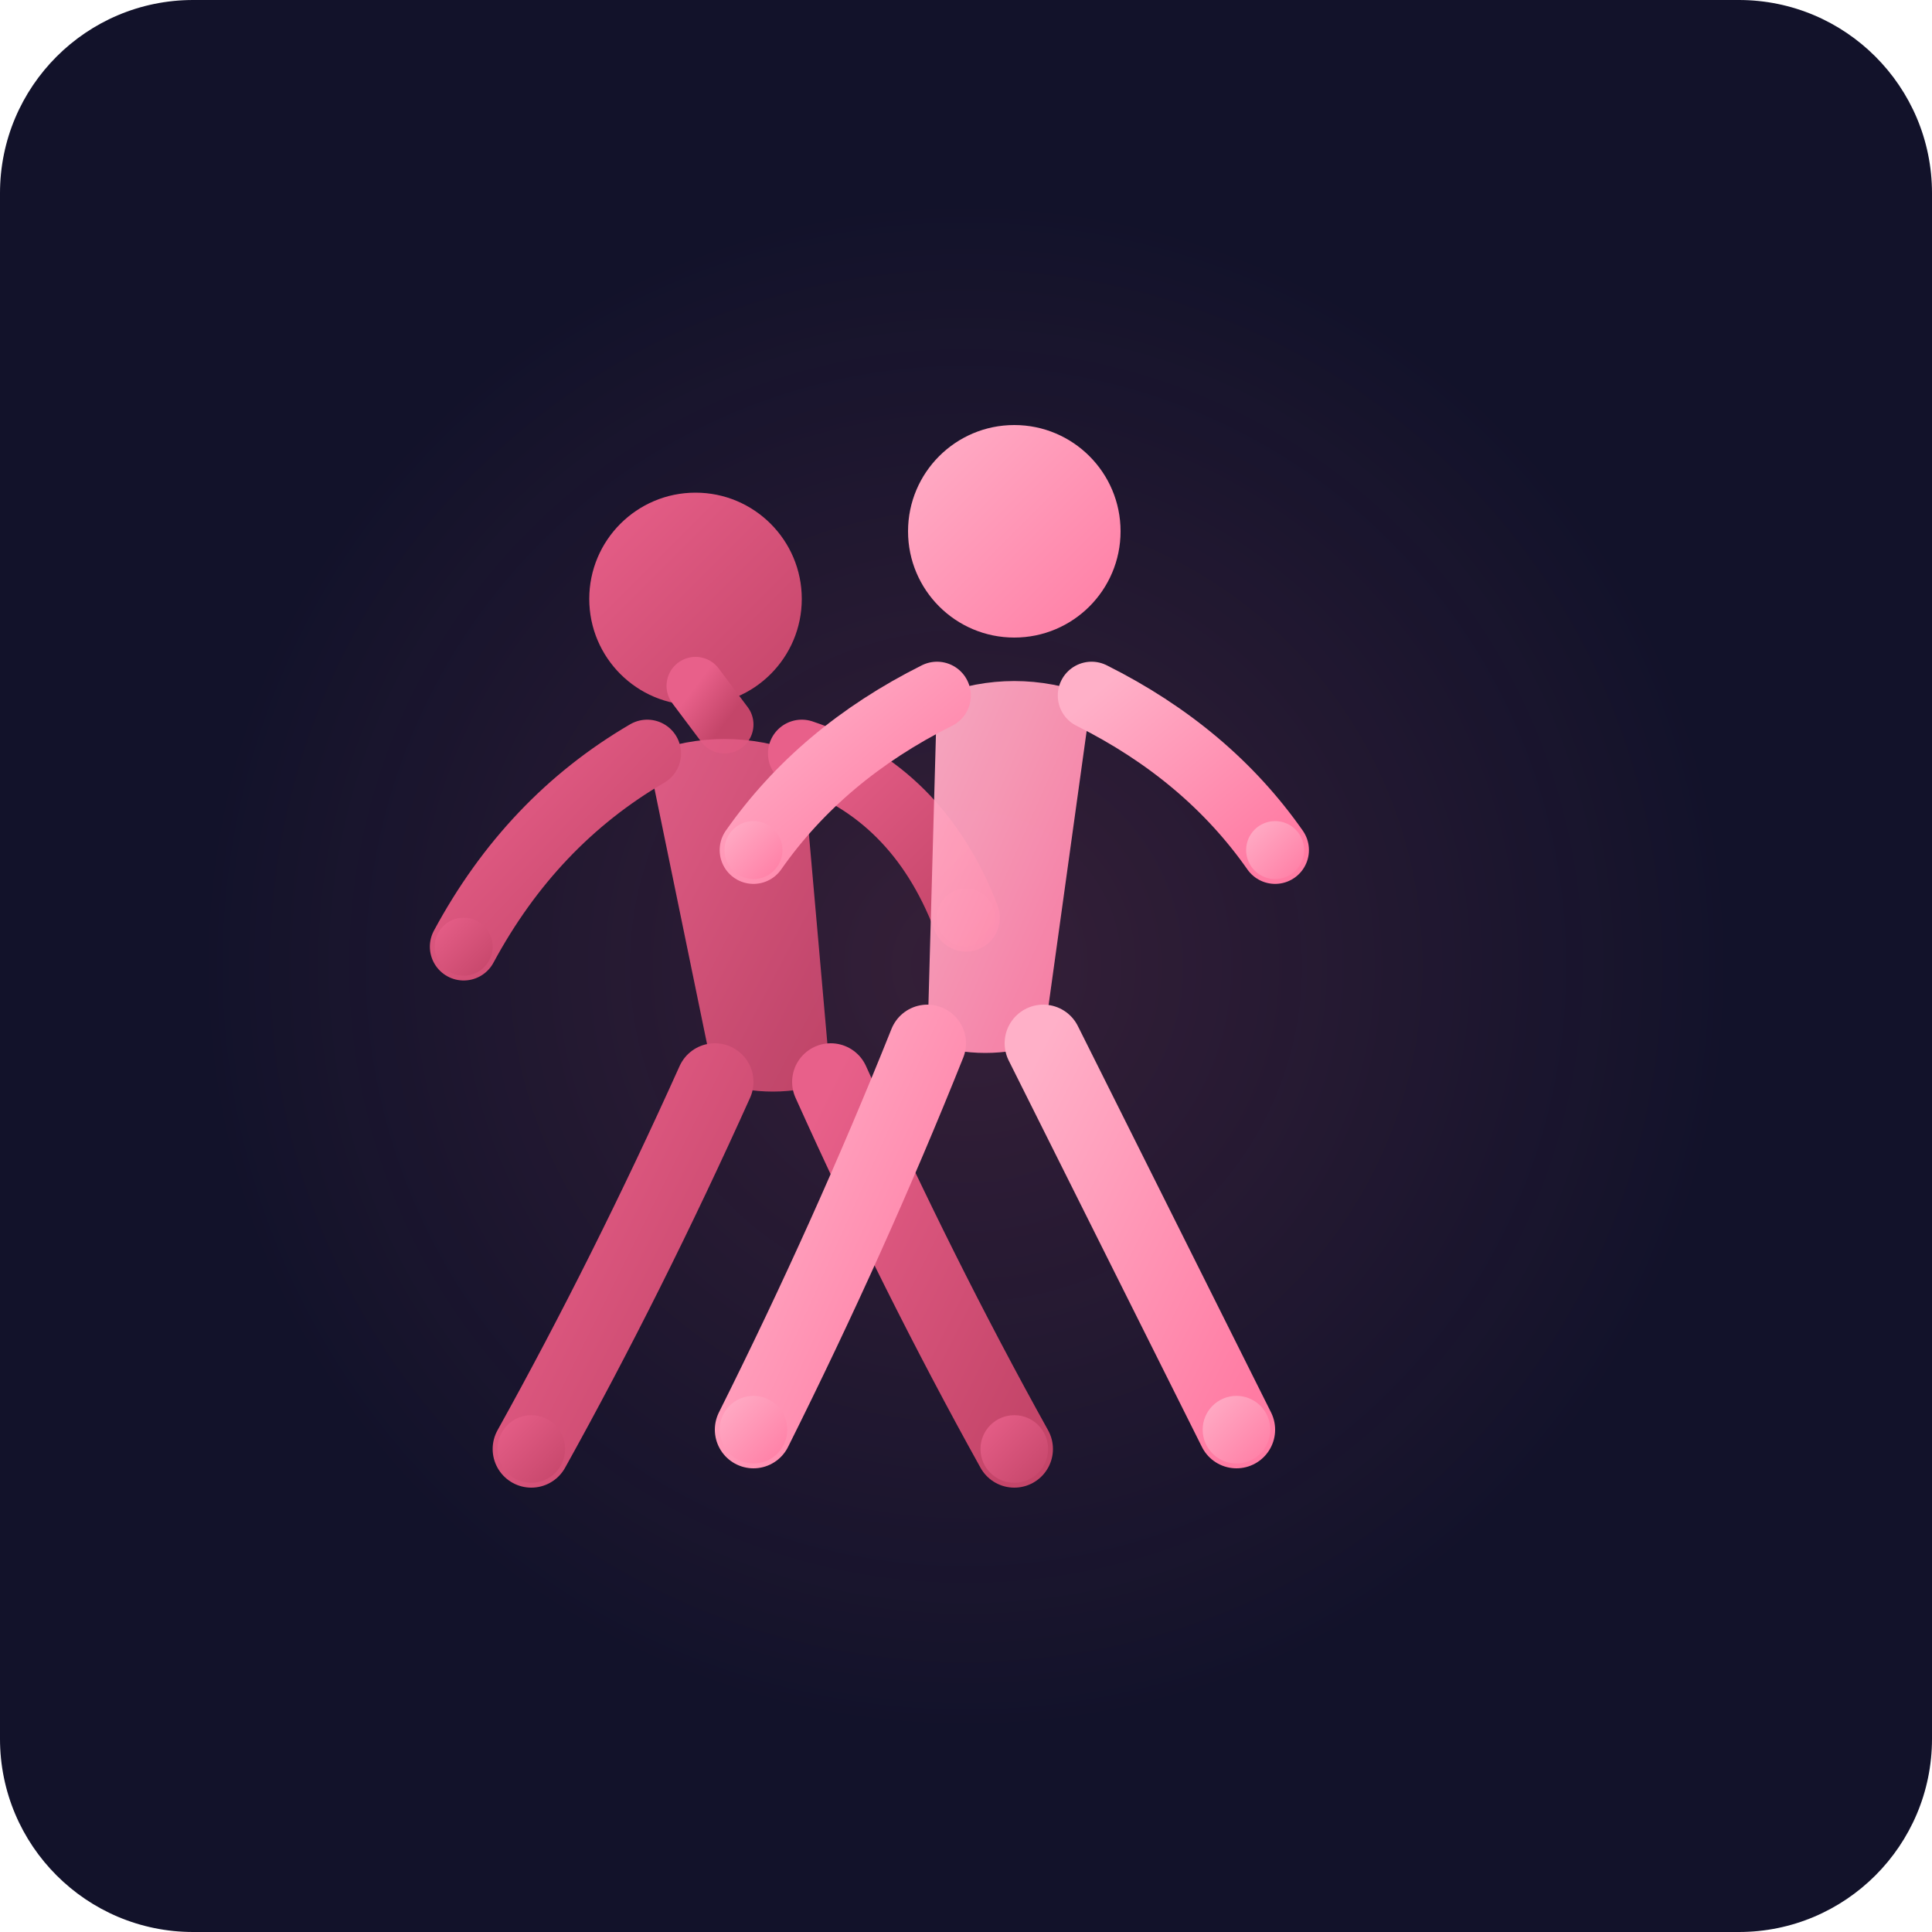
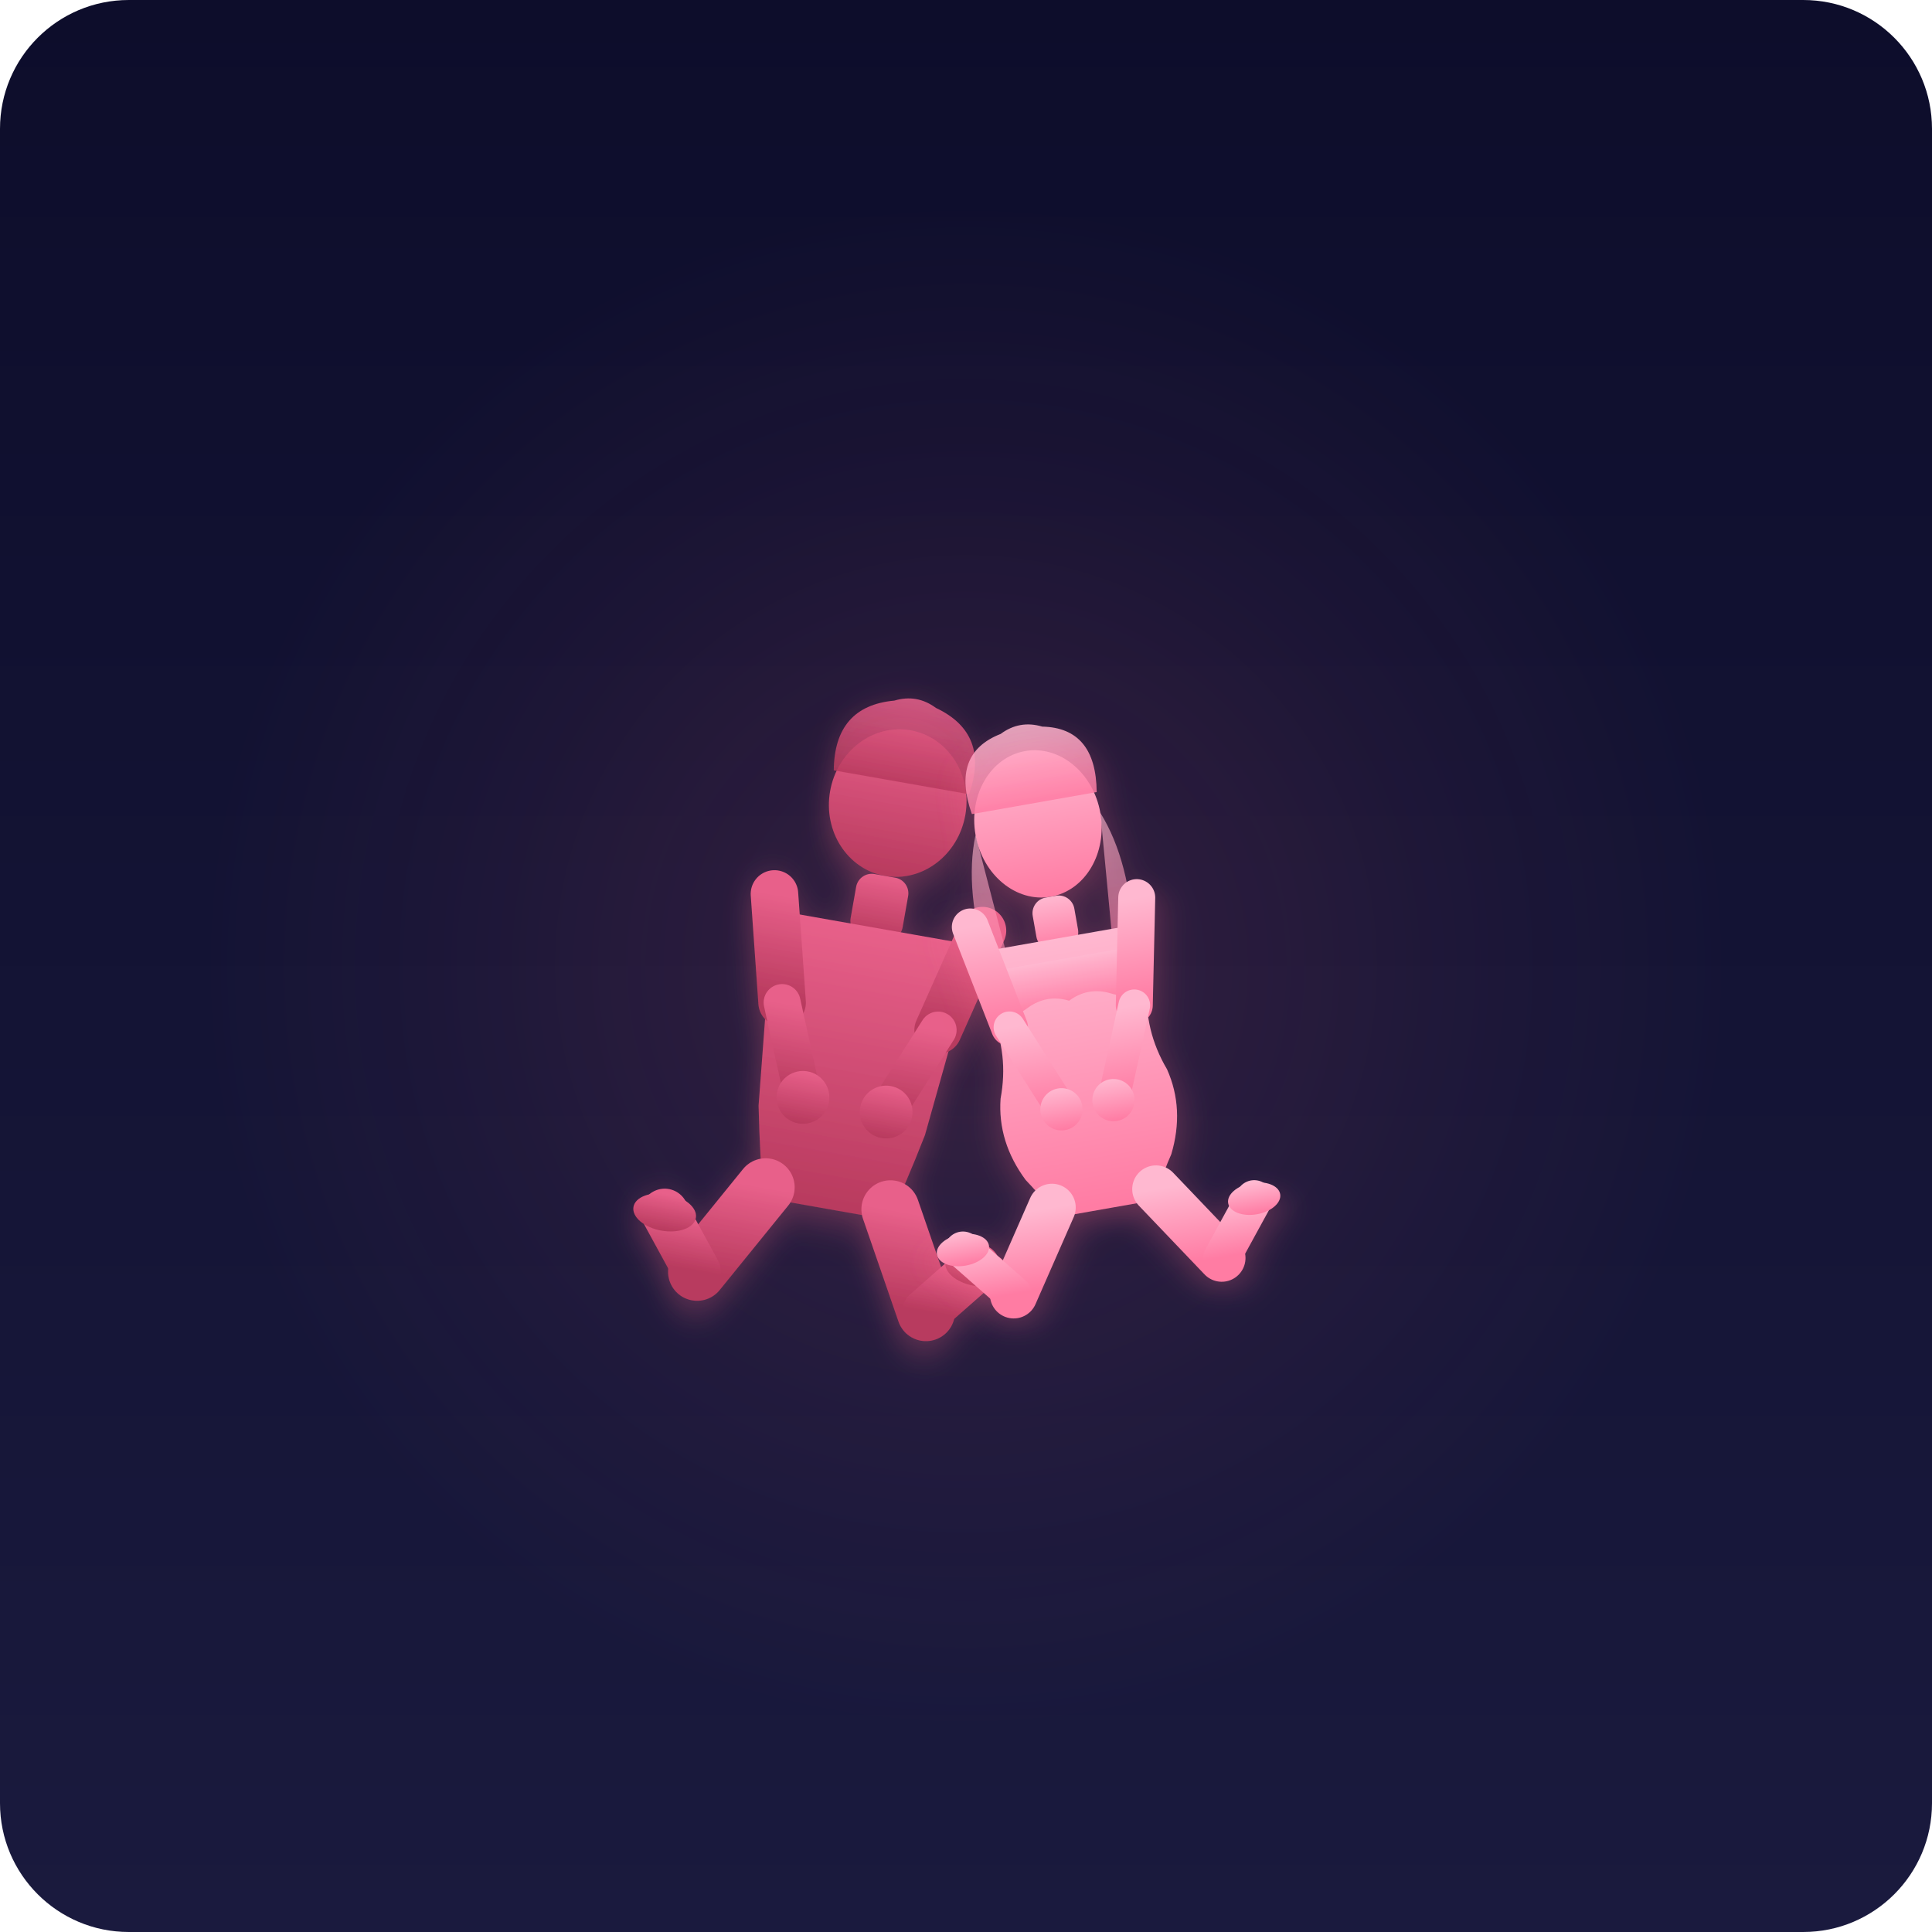
- <svg xmlns="http://www.w3.org/2000/svg" viewBox="0 0 200 200" width="200" height="200">
+ <svg xmlns="http://www.w3.org/2000/svg" viewBox="0 0 300 300" width="300" height="300">
  <defs>
-     <linearGradient id="g1" x1="0%" y1="0%" x2="100%" y2="100%">
-       <stop offset="0%" style="stop-color:#FFB0C8;stop-opacity:1" />
-       <stop offset="100%" style="stop-color:#FF7BA3;stop-opacity:1" />
+     <linearGradient id="bg" x1="0" y1="0" x2="0" y2="1">
+       <stop offset="0%" stop-color="#0d0d2b" />
+       <stop offset="100%" stop-color="#1a1a3e" />
    </linearGradient>
-     <linearGradient id="g2" x1="0%" y1="0%" x2="100%" y2="100%">
-       <stop offset="0%" style="stop-color:#E8608A;stop-opacity:1" />
-       <stop offset="100%" style="stop-color:#C44569;stop-opacity:1" />
+     <linearGradient id="f1" x1="0" y1="0" x2="0" y2="1">
+       <stop offset="0%" stop-color="#FFB8D0" />
+       <stop offset="100%" stop-color="#FF7BA3" />
+     </linearGradient>
+     <linearGradient id="f2" x1="0" y1="0" x2="0" y2="1">
+       <stop offset="0%" stop-color="#E8608A" />
+       <stop offset="100%" stop-color="#B83A5E" />
    </linearGradient>
    <radialGradient id="glow" cx="50%" cy="50%" r="50%">
-       <stop offset="0%" style="stop-color:#FF6B8A;stop-opacity:0.15" />
-       <stop offset="100%" style="stop-color:#FF6B8A;stop-opacity:0" />
+       <stop offset="0%" stop-color="#FF6B8A" stop-opacity="0.15" />
+       <stop offset="60%" stop-color="#FF6B8A" stop-opacity="0.05" />
+       <stop offset="100%" stop-color="#FF6B8A" stop-opacity="0" />
    </radialGradient>
+     <filter id="shadow" x="-20%" y="-20%" width="140%" height="140%">
+       <feDropShadow dx="0" dy="2" stdDeviation="3" flood-color="#FF6B8A" flood-opacity="0.3" />
+     </filter>
  </defs>
-   <rect width="200" height="200" fill="#12122a" rx="20" />
-   <circle cx="100" cy="100" r="80" fill="url(#glow)" />
-   <circle cx="72" cy="62" r="11" fill="url(#g2)" />
-   <line x1="72" y1="71" x2="75.0" y2="75.0" stroke="url(#g2)" stroke-width="6" stroke-linecap="round" />
-   <path d="M67,78 Q75.0,75 83,78               L86,112 Q80.0,114 74,112 Z" fill="url(#g2)" opacity="0.95" />
-   <path d="M67,78 Q55,85 48,98" fill="none" stroke="url(#g2)" stroke-width="7" stroke-linecap="round" />
-   <circle cx="48" cy="98" r="3.0" fill="url(#g2)" />
-   <path d="M83,78 Q95,82 100,95" fill="none" stroke="url(#g2)" stroke-width="7" stroke-linecap="round" />
-   <circle cx="100" cy="95" r="3.0" fill="url(#g2)" />
-   <path d="M74,112 Q65,132 55,150" fill="none" stroke="url(#g2)" stroke-width="8" stroke-linecap="round" />
-   <circle cx="55" cy="150" r="3.5" fill="url(#g2)" />
-   <path d="M86,112 Q95,132 105,150" fill="none" stroke="url(#g2)" stroke-width="8" stroke-linecap="round" />
-   <circle cx="105" cy="150" r="3.5" fill="url(#g2)" />
-   <circle cx="105" cy="55" r="11" fill="url(#g1)" />
-   <line x1="105" y1="64" x2="105.0" y2="69.0" stroke="url(#g1)" stroke-width="6" stroke-linecap="round" />
-   <path d="M97,72 Q105.0,69 113,72               L108,108 Q102.0,110 96,108 Z" fill="url(#g1)" opacity="0.95" />
-   <path d="M97,72 Q85,78 78,88" fill="none" stroke="url(#g1)" stroke-width="7" stroke-linecap="round" />
-   <circle cx="78" cy="88" r="3.0" fill="url(#g1)" />
-   <path d="M113,72 Q125,78 132,88" fill="none" stroke="url(#g1)" stroke-width="7" stroke-linecap="round" />
-   <circle cx="132" cy="88" r="3.0" fill="url(#g1)" />
-   <path d="M96,108 Q88,128 78,148" fill="none" stroke="url(#g1)" stroke-width="8" stroke-linecap="round" />
-   <circle cx="78" cy="148" r="3.5" fill="url(#g1)" />
-   <path d="M108,108 Q118,128 128,148" fill="none" stroke="url(#g1)" stroke-width="8" stroke-linecap="round" />
-   <circle cx="128" cy="148" r="3.5" fill="url(#g1)" />
+   <rect width="300" height="300" fill="url(#bg)" rx="20" />
+   <circle cx="150" cy="150" r="120" fill="url(#glow)" />
+   <g transform="translate(130,178) rotate(10) scale(0.82)" filter="url(#shadow)">
+     <ellipse cx="0" cy="-66" rx="13" ry="14" fill="url(#f2)" />
+     <path d="M-13,-70 Q-15,-82 -4,-85 Q0,-87 4,-85 Q15,-82 13,-70" fill="url(#f2)" opacity="0.85" />
+     <rect x="-5" y="-52" width="10" height="12" rx="3" fill="url(#f2)" />
+     <path d="M-18,-42 Q-20,-35 -18,-25 Q-17,-15 -16,-5 Q-14,5 -12,12 L12,12 Q14,5 16,-5 Q17,-15 18,-25 Q20,-35 18,-42 Z" fill="url(#f2)" />
+     <path d="M-18,-42 Q-22,-44 -22,-40 Q-22,-38 -18,-38" fill="url(#f2)" opacity="0.8" />
+     <path d="M18,-42 Q22,-44 22,-40 Q22,-38 18,-38" fill="url(#f2)" opacity="0.8" />
+     <line x1="-20" y1="-45" x2="-15" y2="-25" stroke="url(#f2)" stroke-width="9" stroke-linecap="round" />
+     <line x1="-15" y1="-25" x2="-8" y2="-8" stroke="url(#f2)" stroke-width="7" stroke-linecap="round" />
+     <circle cx="-8" cy="-8" r="5" fill="url(#f2)" />
+     <line x1="20" y1="-45" x2="15" y2="-25" stroke="url(#f2)" stroke-width="9" stroke-linecap="round" />
+     <line x1="15" y1="-25" x2="8" y2="-8" stroke="url(#f2)" stroke-width="7" stroke-linecap="round" />
+     <circle cx="8" cy="-8" r="5" fill="url(#f2)" />
+     <line x1="-12" y1="10" x2="-22" y2="28" stroke="url(#f2)" stroke-width="11" stroke-linecap="round" />
+     <line x1="-22" y1="28" x2="-30" y2="18" stroke="url(#f2)" stroke-width="9" stroke-linecap="round" />
+     <ellipse cx="-30" cy="18" rx="6" ry="3.5" fill="url(#f2)" />
+     <line x1="12" y1="10" x2="22" y2="28" stroke="url(#f2)" stroke-width="11" stroke-linecap="round" />
+     <line x1="22" y1="28" x2="30" y2="18" stroke="url(#f2)" stroke-width="9" stroke-linecap="round" />
+     <ellipse cx="30" cy="18" rx="6" ry="3.5" fill="url(#f2)" />
+   </g>
+   <g transform="translate(170,178) rotate(-10) scale(0.82)" filter="url(#shadow)">
+     <ellipse cx="0" cy="-62" rx="12" ry="14" fill="url(#f1)" />
+     <path d="M-12,-66 Q-14,-78 -4,-80 Q0,-82 4,-80 Q14,-78 12,-66" fill="url(#f1)" opacity="0.85" />
+     <path d="M-12,-62 Q-16,-52 -14,-37 Q-12,-32 -10,-37" fill="url(#f1)" opacity="0.6" />
+     <path d="M12,-62 Q16,-52 14,-37 Q12,-32 10,-37" fill="url(#f1)" opacity="0.6" />
+     <rect x="-4" y="-48" width="8" height="10" rx="3" fill="url(#f1)" />
+     <path d="M-14,-40 Q-16,-35 -15,-28 Q-13,-20 -16,-12 Q-18,-4 -14,4 Q-10,10 -10,12 L10,12 Q10,10 14,4 Q18,-4 16,-12 Q13,-20 15,-28 Q16,-35 14,-40 Z" fill="url(#f1)" />
+     <path d="M-14,-36 Q-16,-30 -15,-28 Q-12,-26 -8,-28 Q-4,-30 0,-28 Q4,-30 8,-28 Q12,-26 15,-28 Q16,-30 14,-36" fill="url(#f1)" opacity="0.9" />
+     <line x1="-16" y1="-45" x2="-12" y2="-25" stroke="url(#f1)" stroke-width="7" stroke-linecap="round" />
+     <line x1="-12" y1="-25" x2="-5" y2="-8" stroke="url(#f1)" stroke-width="6" stroke-linecap="round" />
+     <circle cx="-5" cy="-8" r="4" fill="url(#f1)" />
+     <line x1="16" y1="-45" x2="12" y2="-25" stroke="url(#f1)" stroke-width="7" stroke-linecap="round" />
+     <line x1="12" y1="-25" x2="5" y2="-8" stroke="url(#f1)" stroke-width="6" stroke-linecap="round" />
+     <circle cx="5" cy="-8" r="4" fill="url(#f1)" />
+     <line x1="-10" y1="10" x2="-20" y2="25" stroke="url(#f1)" stroke-width="9" stroke-linecap="round" />
+     <line x1="-20" y1="25" x2="-28" y2="15" stroke="url(#f1)" stroke-width="7" stroke-linecap="round" />
+     <ellipse cx="-28" cy="15" rx="5" ry="3" fill="url(#f1)" />
+     <line x1="10" y1="10" x2="20" y2="25" stroke="url(#f1)" stroke-width="9" stroke-linecap="round" />
+     <line x1="20" y1="25" x2="28" y2="15" stroke="url(#f1)" stroke-width="7" stroke-linecap="round" />
+     <ellipse cx="28" cy="15" rx="5" ry="3" fill="url(#f1)" />
+   </g>
</svg>
